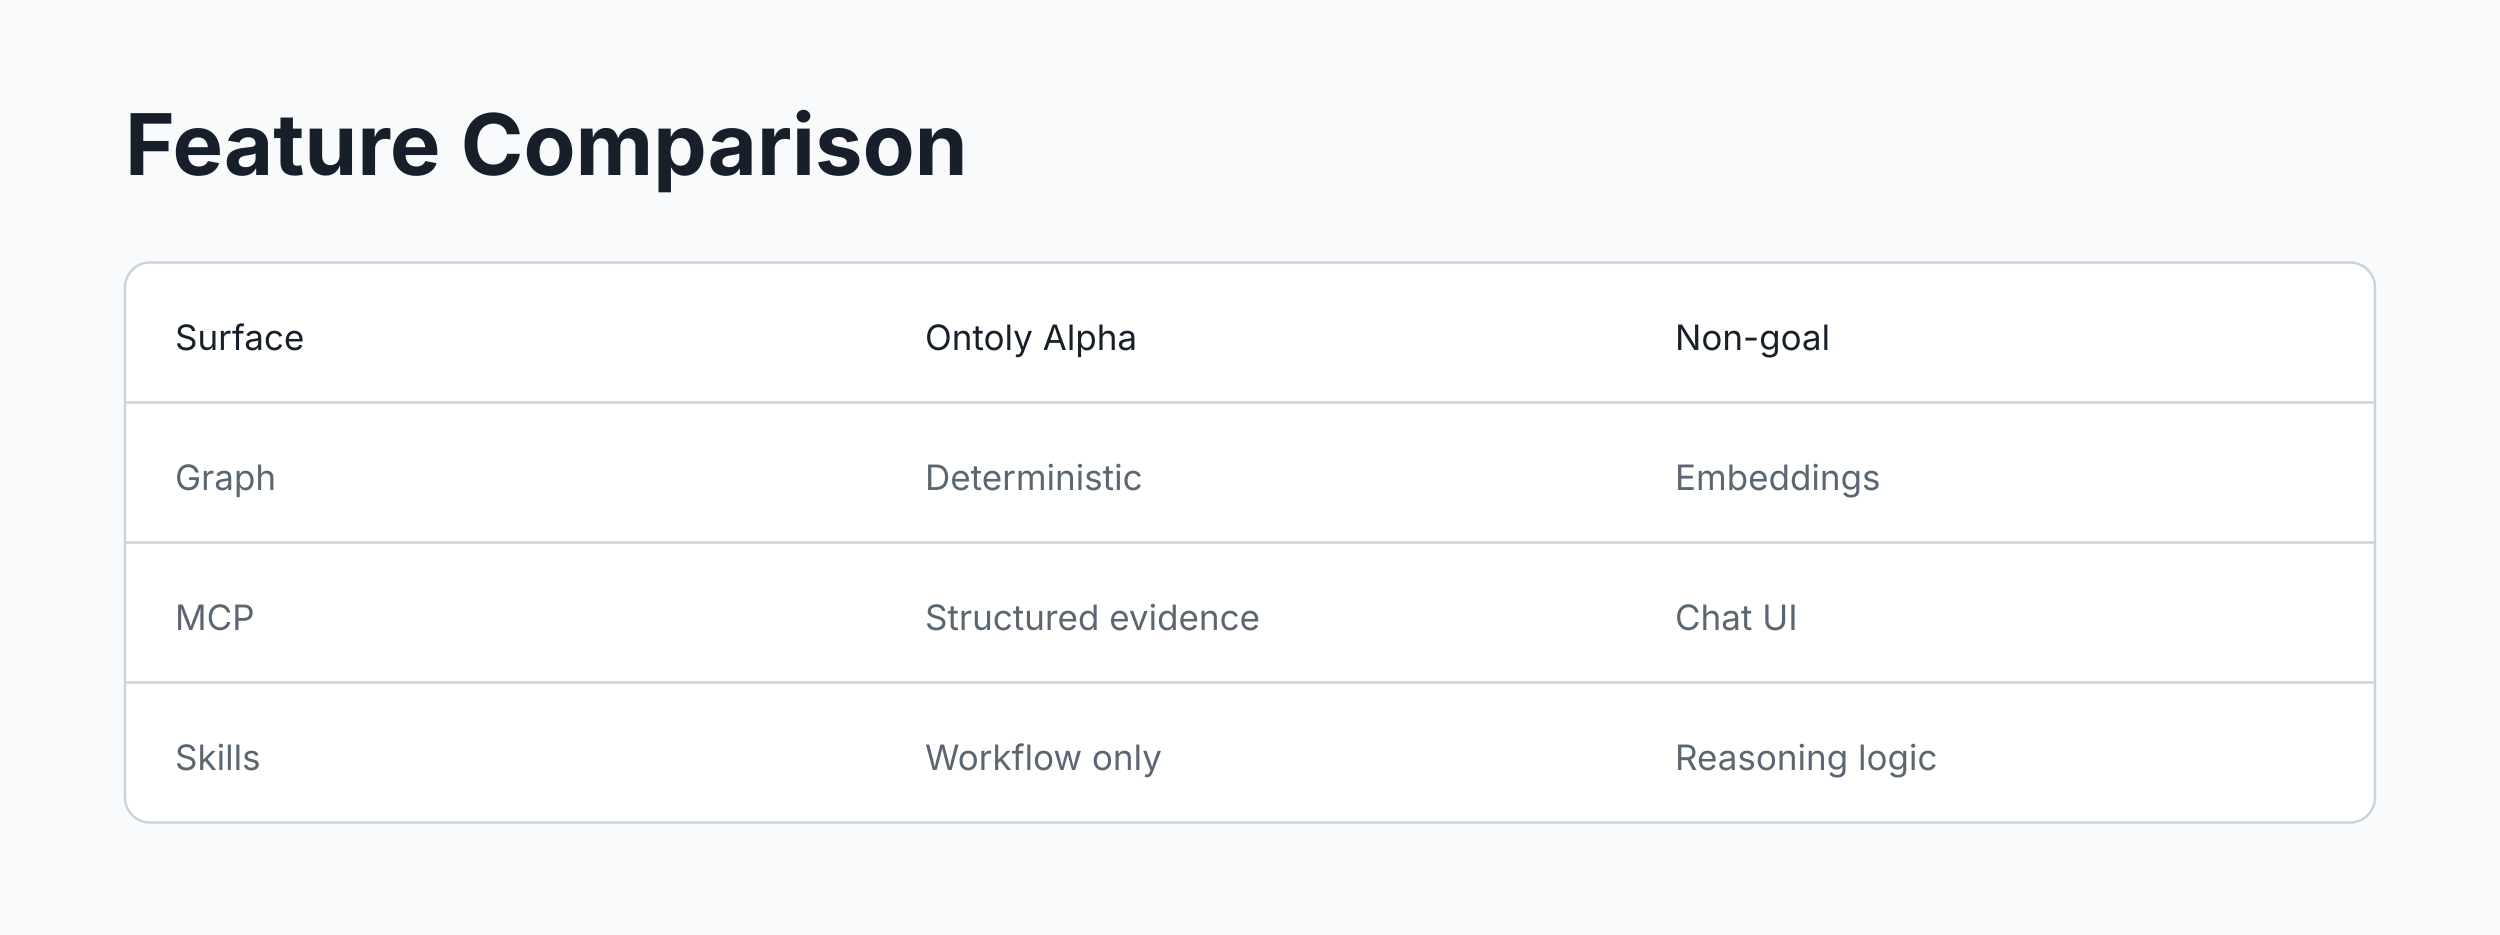
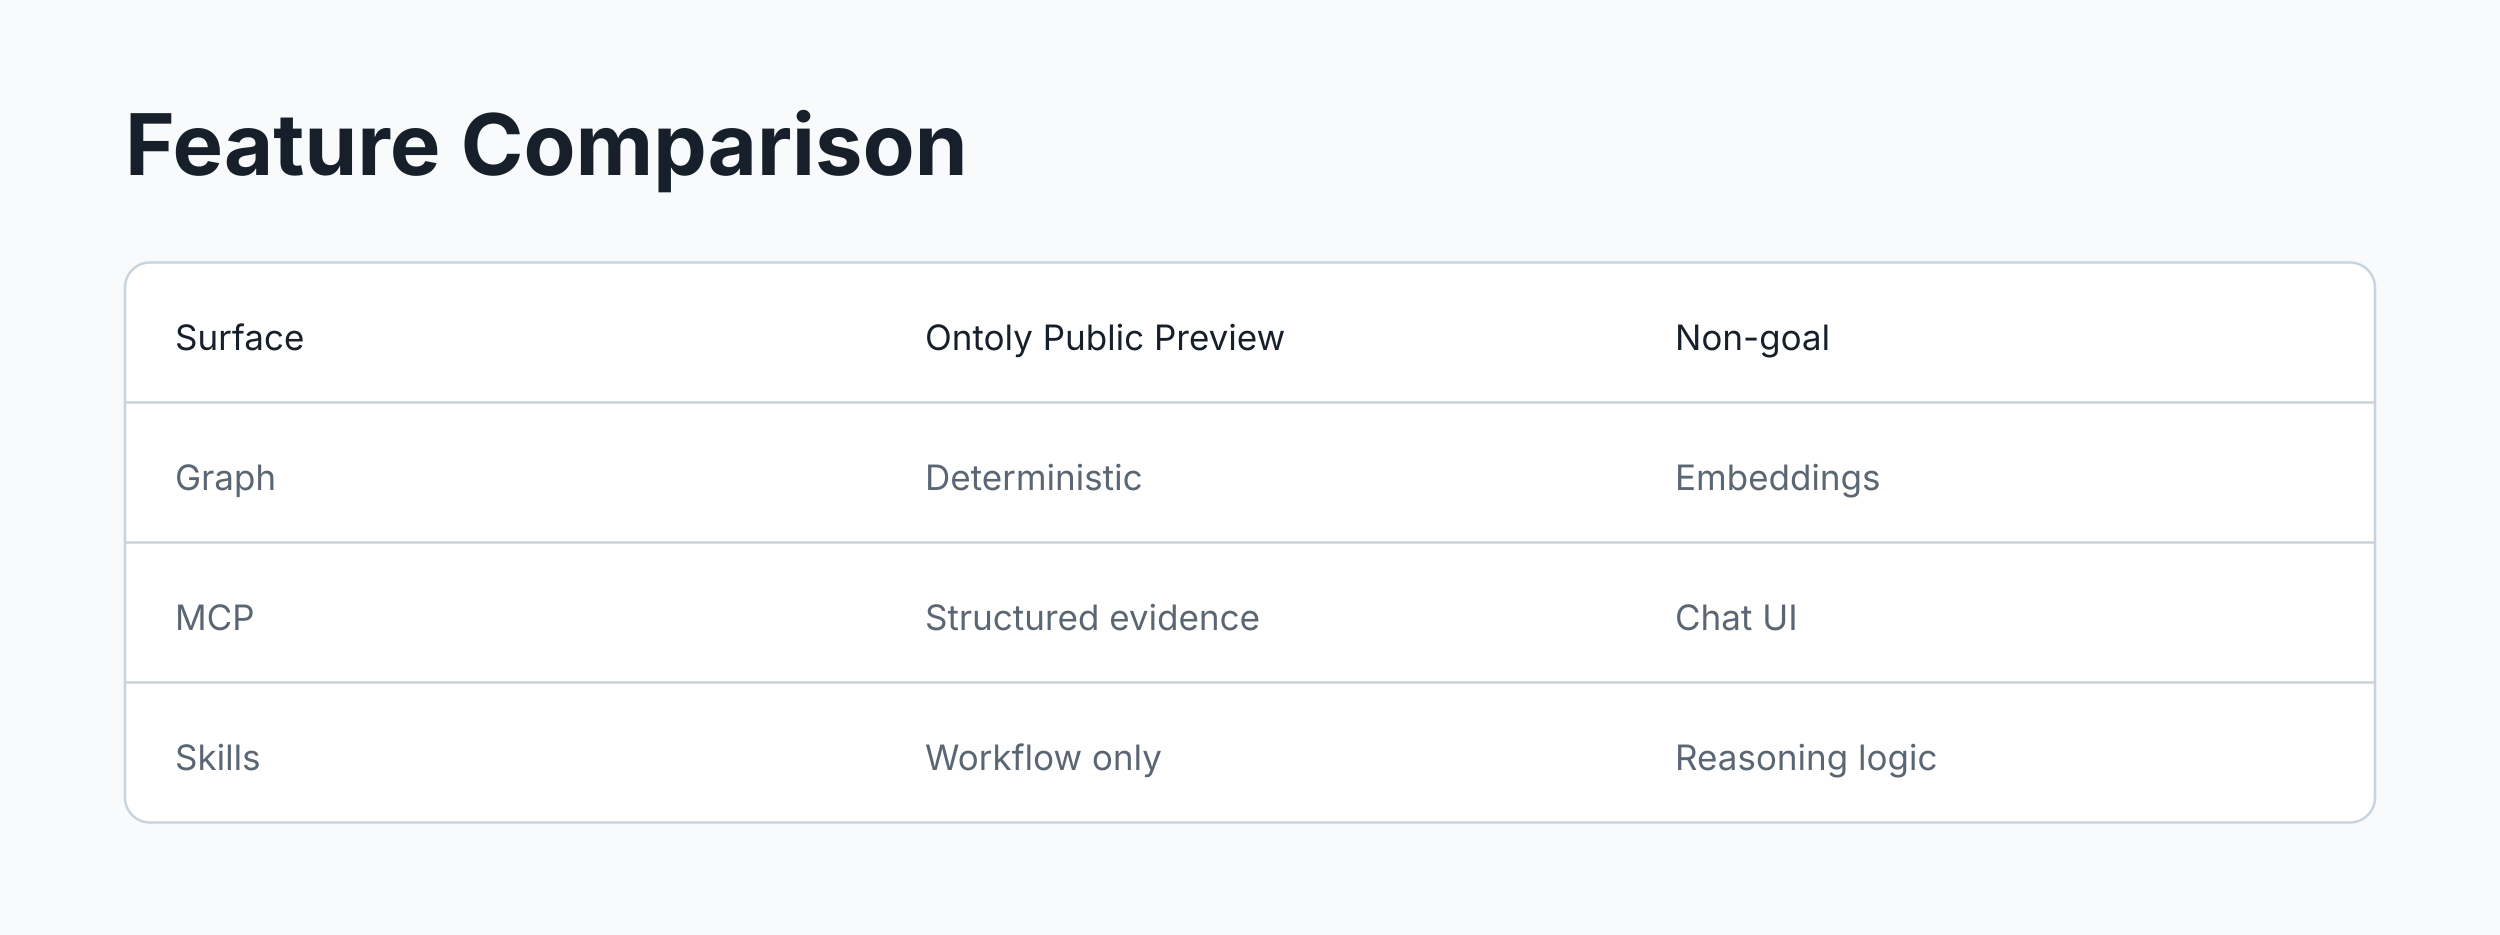
<svg xmlns="http://www.w3.org/2000/svg" width="1000" height="374" viewBox="0 0 1000 374" role="img">
  <rect width="1000" height="374" fill="#F8FAFC" />
  <text x="50" y="70" font-family="Inter, Arial, sans-serif" font-size="34" font-weight="700" fill="#17202A">Feature Comparison</text>
  <rect x="50" y="105" width="900" height="224" rx="10" fill="#FFFFFF" stroke="#C9D3DE" />
  <text x="70" y="140" font-family="Inter, Arial, sans-serif" font-size="14" fill="#17202A">Surface</text>
-   <text x="370" y="140" font-family="Inter, Arial, sans-serif" font-size="14" fill="#17202A">Ontoly Alpha</text>
+   <text x="370" y="140" font-family="Inter, Arial, sans-serif" font-size="14" fill="#17202A">Ontoly Public Preview</text>
  <text x="670" y="140" font-family="Inter, Arial, sans-serif" font-size="14" fill="#17202A">Non-goal</text>
  <path d="M50 161 H950" stroke="#C9D3DE" />
  <text x="70" y="196" font-family="Inter, Arial, sans-serif" font-size="14" fill="#5B6673">Graph</text>
  <text x="370" y="196" font-family="Inter, Arial, sans-serif" font-size="14" fill="#5B6673">Deterministic</text>
  <text x="670" y="196" font-family="Inter, Arial, sans-serif" font-size="14" fill="#5B6673">Embeddings</text>
  <path d="M50 217 H950" stroke="#C9D3DE" />
  <text x="70" y="252" font-family="Inter, Arial, sans-serif" font-size="14" fill="#5B6673">MCP</text>
  <text x="370" y="252" font-family="Inter, Arial, sans-serif" font-size="14" fill="#5B6673">Structured evidence</text>
  <text x="670" y="252" font-family="Inter, Arial, sans-serif" font-size="14" fill="#5B6673">Chat UI</text>
  <path d="M50 273 H950" stroke="#C9D3DE" />
  <text x="70" y="308" font-family="Inter, Arial, sans-serif" font-size="14" fill="#5B6673">Skills</text>
  <text x="370" y="308" font-family="Inter, Arial, sans-serif" font-size="14" fill="#5B6673">Workflow only</text>
  <text x="670" y="308" font-family="Inter, Arial, sans-serif" font-size="14" fill="#5B6673">Reasoning logic</text>
</svg>
